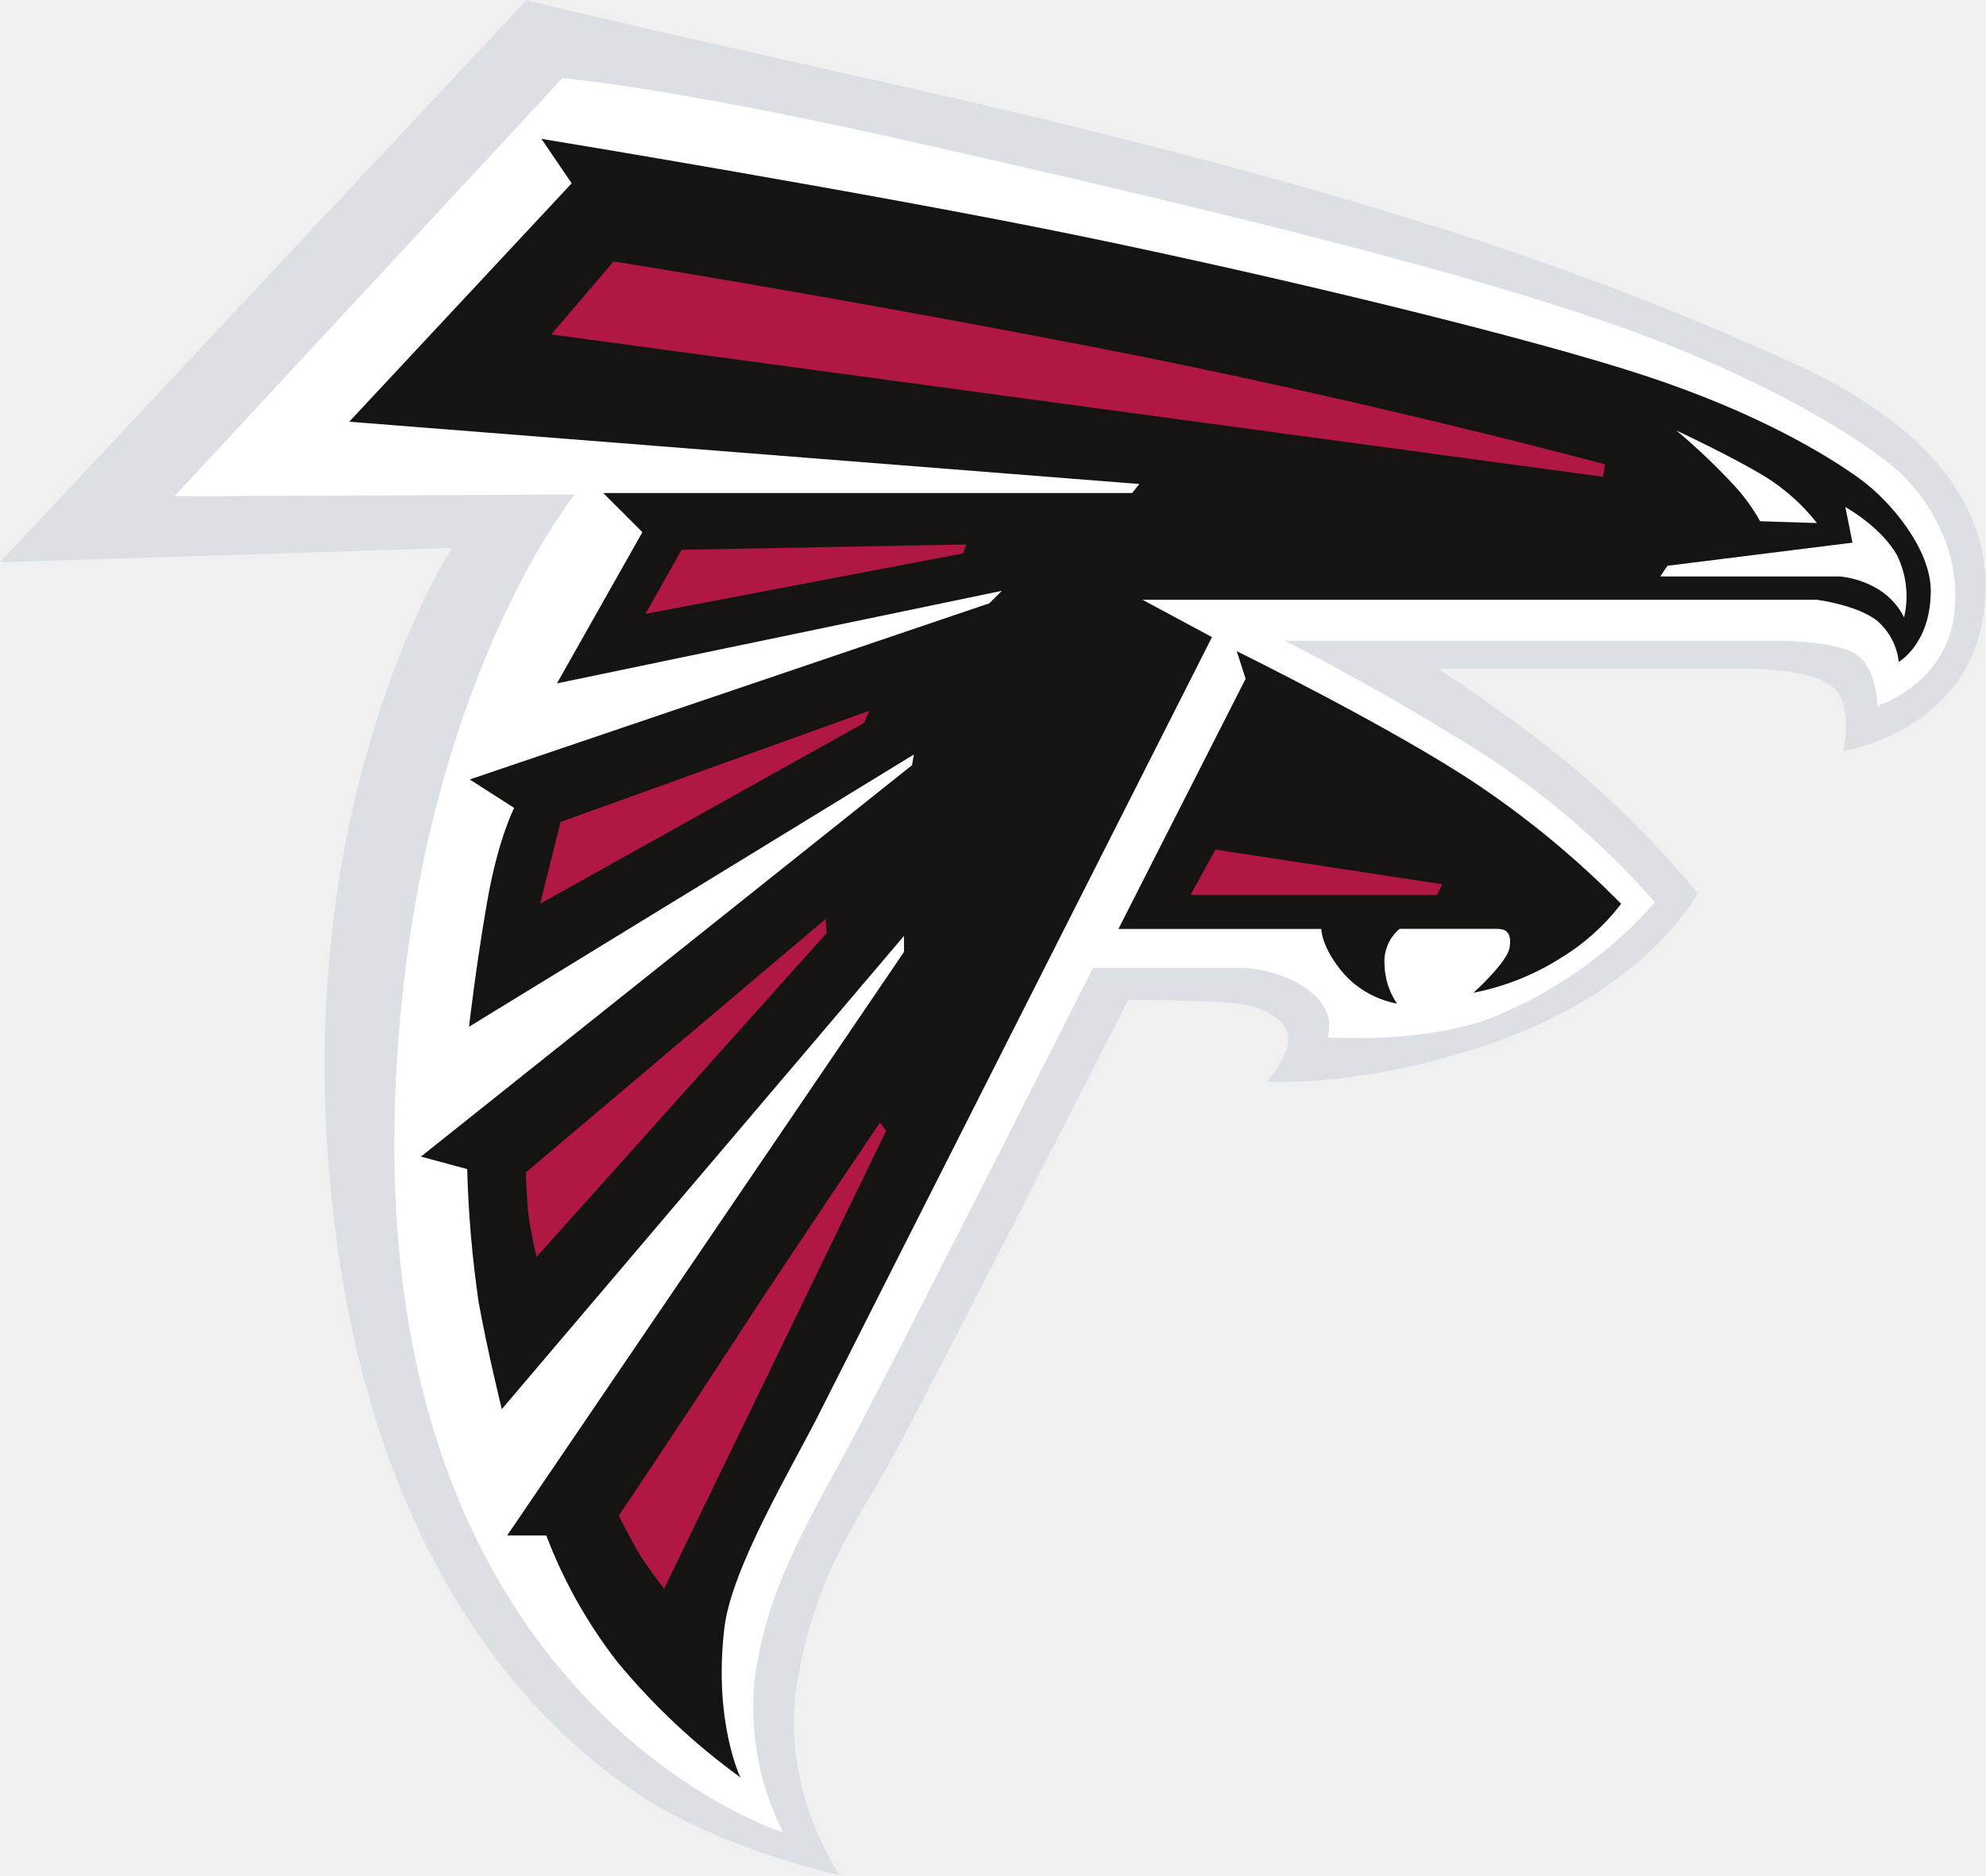
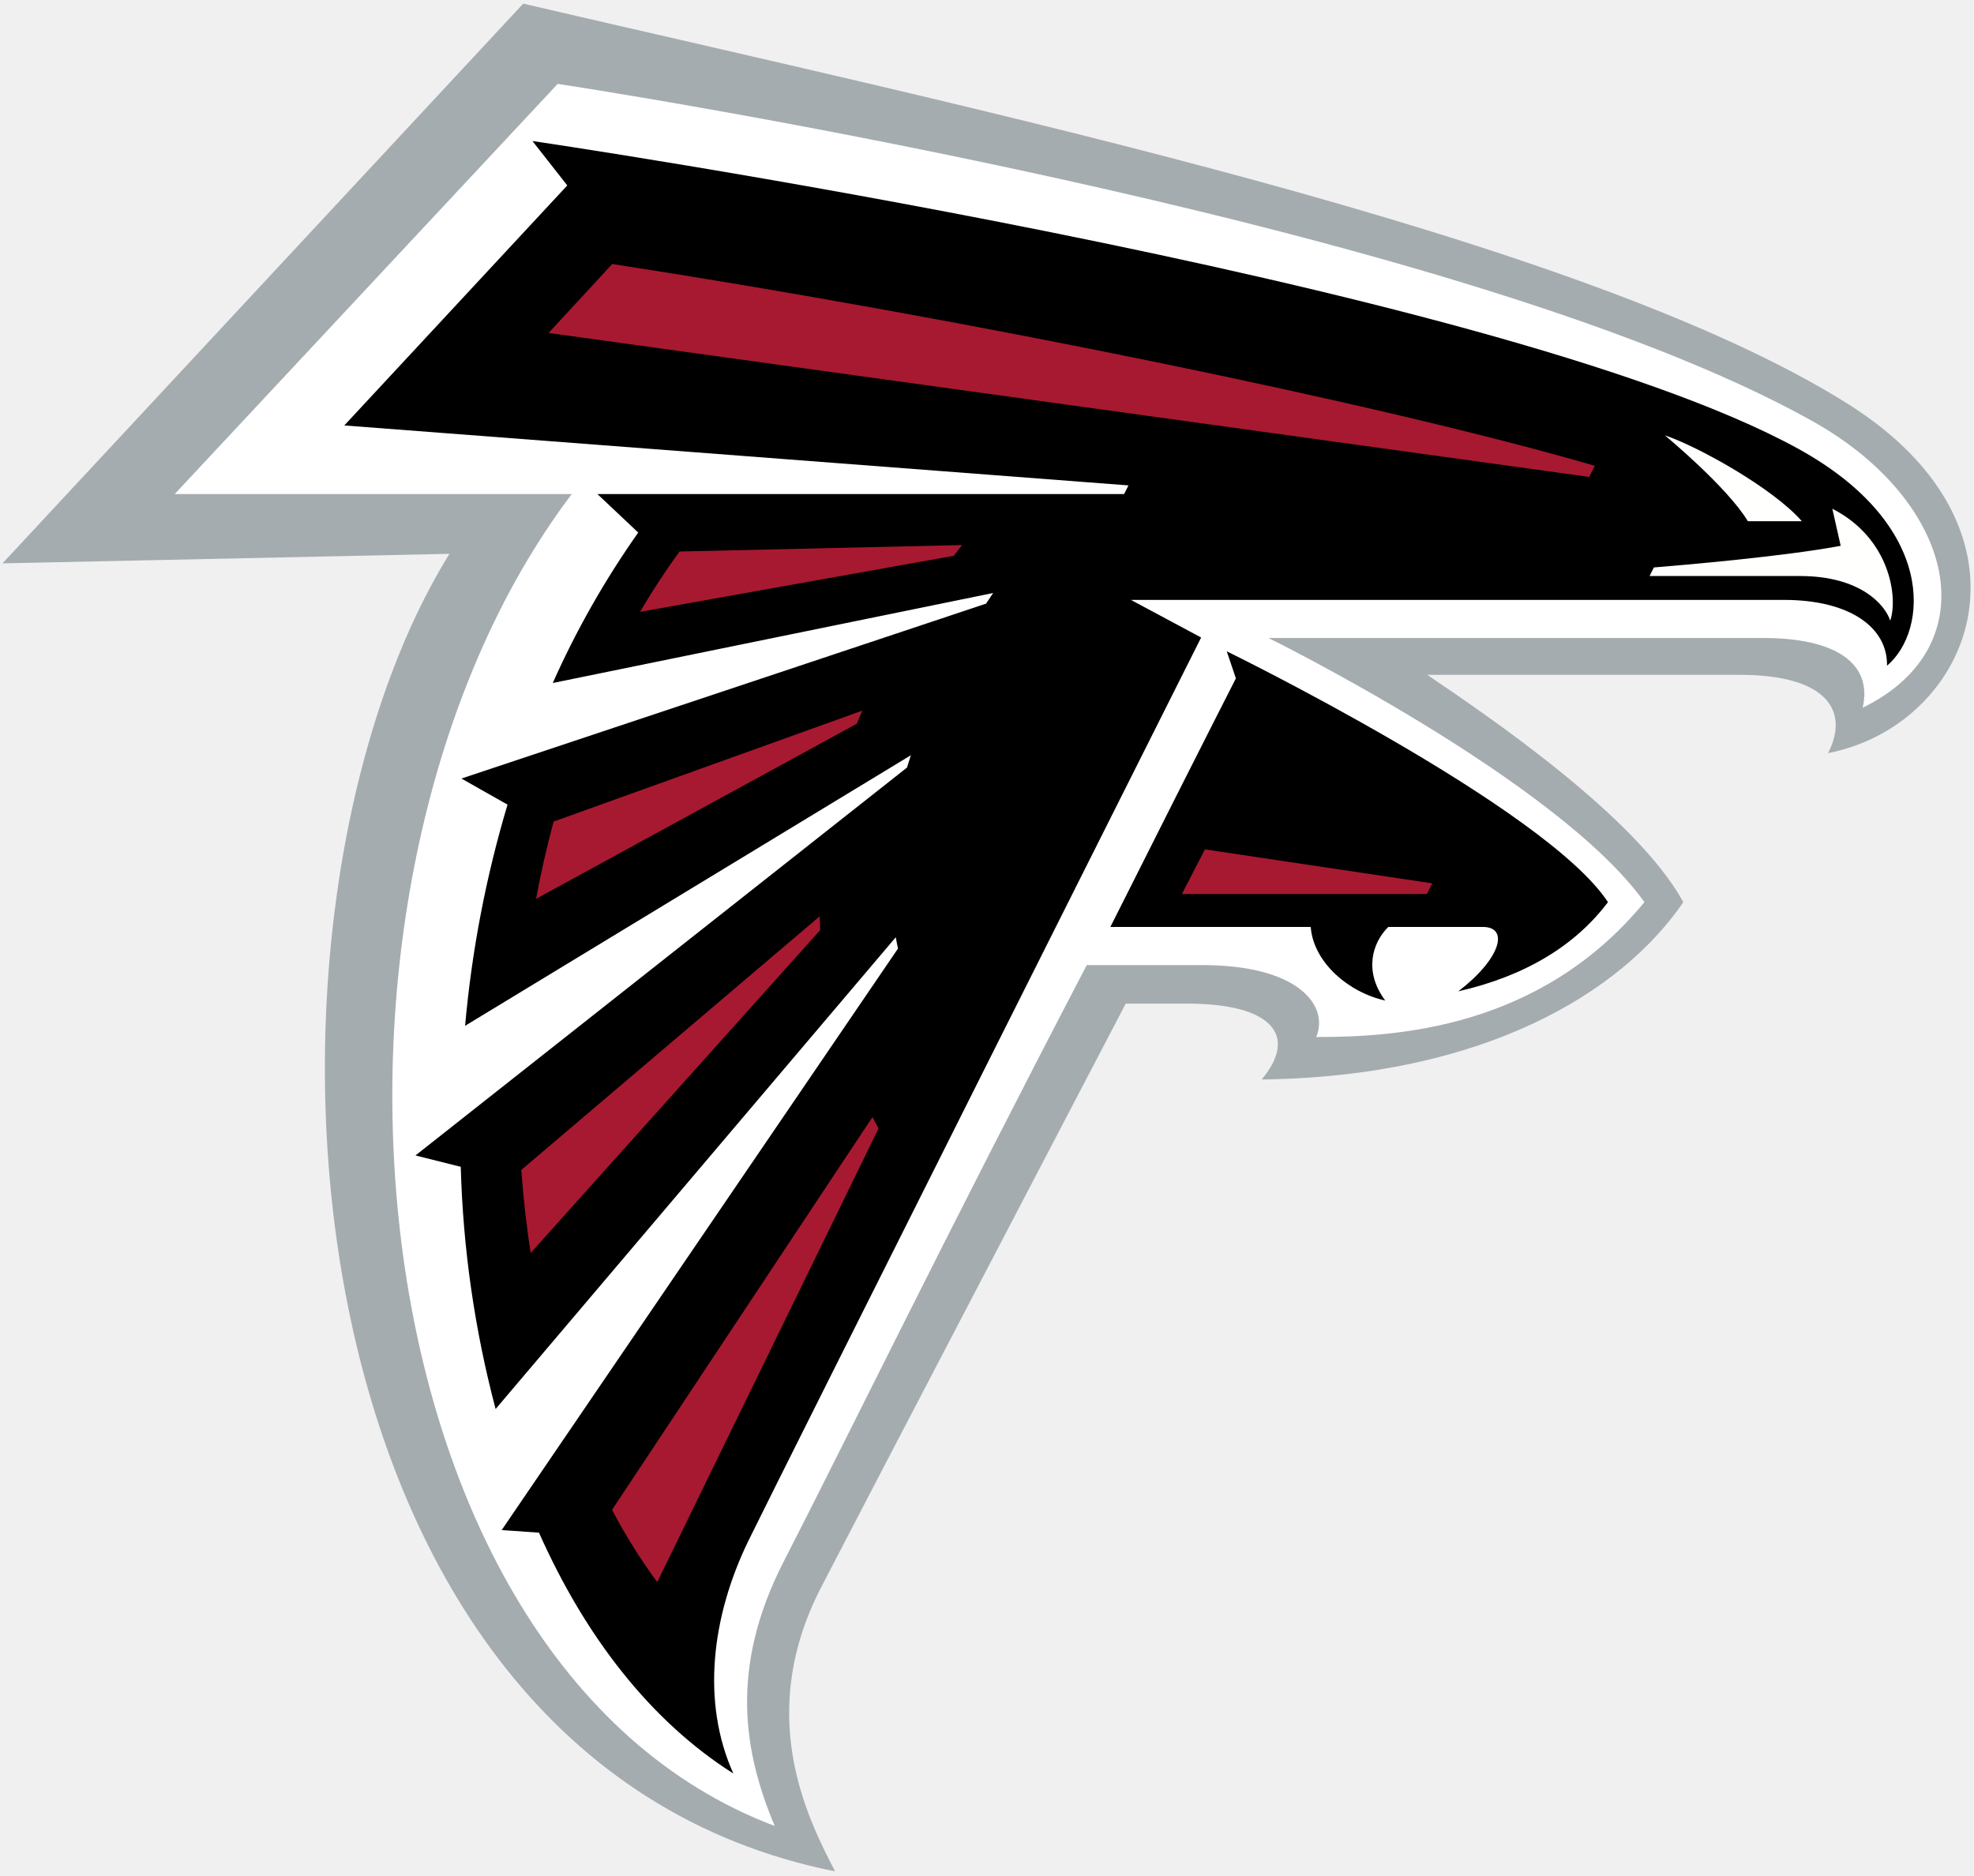
- <svg xmlns="http://www.w3.org/2000/svg" viewBox="0 0 219.69 207.48">
-   <defs>
-     <style>.a{fill:#dce0e5;}.b{fill:#fff;}.c{fill:#161413;}.d{fill:#b01742;}</style>
-   </defs>
-   <path class="a" d="M203.9 83.1s13-2 15.36-14.17-5.95-22-20.87-28.74c-21.65-9.84-47.64-19.29-102.36-31.5C66.48 2.1 58.23.03 58.23.03L0 62.21l50-1.58s-16.54 25.2-13.78 66.53 20.35 62 34.25 71.26c9.45 6.3 22.44 9.06 22.44 9.06s-6.69-9.45-4.73-21.26 6.72-18.12 10.24-24.41 26.38-51.18 26.38-51.18 8.27 0 11.81.39 5.91 2 5.91 3.94-2.36 4.72-2.36 4.72 11.81.79 27.17-5.12 20.47-15.75 20.47-15.75a110.43 110.43 0 0 0-14.57-14.57A167.13 167.13 0 0 0 159.06 74h34.64s6.69 0 9.05 2 1.15 7.1 1.15 7.1z" />
-   <path class="b" d="M207.68 78.1s7.48-2.36 8.47-10-3.35-13.19-5.71-15.55-12.8-9.84-31.1-16.34c-15.08-5.35-38-11.42-79.13-20.67-26.71-6-38-6.89-38-6.89L19.3 54.91l44.29-.2s-18.31 22.46-19.88 66.93c-2.36 66.93 42.91 81.1 42.91 81.1a30.77 30.77 0 0 1-3.15-16.93c1.18-9.05 5.12-16.14 9.45-24s27.98-54.71 27.98-54.71h16.5c3 0 7.09 1.57 8.66 3.74a4.12 4.12 0 0 1 .79 3.94s11.43.81 19.09-2.56a47.79 47.79 0 0 0 17.13-12.4 91.5 91.5 0 0 0-19.49-16.72c-11.61-7.28-21.46-12.2-21.46-12.2h54.92s6.69 0 8.66 1.77 1.98 5.43 1.98 5.43z" />
-   <path class="c" d="M210.04 73.23s3.54-2 3.54-7.87c0-4.53-4.33-9.84-7.87-12.4s-11.22-7.28-23.82-11.42-39.17-10.63-62-15.35-60-10.83-60-10.83l3.35 4.92-24.61 26.38 87.4 6.89-.79 1H66.73l4.33 4.33-9.45 16.73 49.21-10.24-1.38 1.38-57.48 19.49 4.92 3.15s-1.77 3.35-3 10.43-2 13.78-2 13.78l49.21-30.12-.2 1.18-54.33 43.31 5.12 1.38a124.62 124.62 0 0 0 1.27 14.75c1 5.51 2.56 11.81 2.56 11.81L100 103.55v1.77l-43.9 64.57h4.33a54 54 0 0 0 7.87 14 73.78 73.78 0 0 0 13.6 12.76s-3-6.18-1.77-16.53c.79-6.69 7.48-17.72 10.63-24s43.31-85.63 43.31-85.63l-7.68-4.13H201s4.53.59 6.69 2.36a7 7 0 0 1 2.35 4.51z" />
-   <path class="b" d="M210.63 68.31a10.28 10.28 0 0 0-.79-6.89c-1.77-3.15-5.71-5.32-5.71-5.32l.79 3.94-20.47 2.56-.79 1.18h19.88a10.15 10.15 0 0 1 4.33 1.48 7.61 7.61 0 0 1 2.76 3.05z" />
-   <path class="b" d="M200.99 57.87a22 22 0 0 0-5.71-5.12c-3.54-2.17-9.84-5.12-9.84-5.12a69.61 69.61 0 0 1 6.5 6.2 20.14 20.14 0 0 1 2.76 3.84z" />
-   <path class="d" d="M177.56 51.38s-26.25-7.1-56.69-13-53-9.45-53-9.45L60.98 37l116.34 15.75zm-70.66 8.86l-31.5.59-4 7.09 35.14-6.69zm-10.74 18.4l-34.15 12.3-2.26 9.05 35.83-20zm-4.82 23.03l-33.17 28.05s.1 3.64.39 5.41.79 3.94.79 3.94l32.09-35.83zm6 22.54s-9.55 14.08-16 24-12.89 19.49-12.89 19.49 1.48 3 2.46 4.53 2.56 3.54 2.56 3.54l24.56-50.67z" />
-   <path class="c" d="M136.81 72.05s17.42 8.56 26.77 14.86A102.89 102.89 0 0 1 179.33 100a24.21 24.21 0 0 1-6.69 6 28 28 0 0 1-9.65 3.84s3.74-3.35 4-5-.39-2.07-1.38-2.07h-10.79a4.74 4.74 0 0 0-1.67 3.94 8.14 8.14 0 0 0 1.38 4.33 10.55 10.55 0 0 1-5.91-3.34c-2.46-2.86-2.46-4.92-2.46-4.92h-22.44l14.07-27.68z" />
-   <path class="d" d="M134.45 94l25.1 3.84-.59 1.18h-27.27z" />
+ <svg xmlns="http://www.w3.org/2000/svg" fill="none" viewBox="49.5 60 401 381">
+   <path fill="#a5acaf" fill-rule="evenodd" d="M425 142.13c-53.85-34-177.2-60-269.21-81.39L50 174.45l90.8-1.94c-45.2 73.05-36 244.82 78.34 267.66-5.88-11.29-16.1-32.01-2.85-57.68 9.43-18.25 61.89-118.6 61.89-118.6h12.56c17 0 22.6 6.4 15.06 15.41 45.32-.58 73.16-17.72 85.65-36.03-9.51-17.4-39.76-37.88-52.02-46.18h63.42c18.19 0 22.29 7.62 18 15.91 29.69-5.83 44.86-45.17 4.15-70.87" clip-rule="evenodd" />
+   <path fill="#fff" fill-rule="evenodd" d="M417.76 145.6c-73.35-41.14-254.97-68.56-254.97-68.56l-77.8 83.33h80.66c-59.55 78.7-46.36 237.55 41.22 270.57-6.2-14.77-9.35-31.92 1.84-53.73 12.64-24.6 32.75-65.95 61.55-121.15h23.52c19.5 0 25.75 8.25 23.1 14.61 16.04 0 45.38-1.57 66.67-27.4-17.74-24.78-76.37-53.66-76.37-53.66h100.59c14.78 0 22.17 5.26 20.12 14.16 25.7-12.55 19.02-41.83-10.13-58.17" clip-rule="evenodd" />
+   <path fill="#000" fill-rule="evenodd" d="M157.66 88.65s195.36 28.63 257.05 62.47c28.38 15.58 26.5 37.03 18.12 44.12.15-7.66-7.38-13.37-20.96-13.37H279.24l14.26 7.64s-85.36 169.96-91.91 183.38c-7.57 15.5-9.64 32.9-3.12 47.4-16.9-10.71-30.15-27.94-39.48-48.93l-7.58-.52 80.51-118.14q-.25-1.14-.45-2.3l-81.29 95.84a215 215 0 0 1-7.08-49.2l-9.2-2.31 99.85-78.8q.37-1.26.78-2.5l-90.55 54.96a227 227 0 0 1 8.62-44.93l-9.37-5.3 106.58-35.53 1.44-2.16-89.46 18.28a180 180 0 0 1 17.36-30.56l-8.29-7.82h106.99l.89-1.76-159.3-12.18 45.3-48.76zm142.9 109.16-1.86-5.5s64.83 31.72 77.44 50.96c-6.64 8.83-16.8 15.02-30.4 18.12 8.7-6.67 10.34-13.08 5-13.08h-19.22c-3.28 3.23-5.02 9.06-.62 14.95-7.43-1.63-14.59-7.74-15.14-14.95h-40.7c5.44-10.87 21.12-41.94 25.5-50.5" clip-rule="evenodd" />
+   <path fill="#fffffe" fill-rule="evenodd" d="m421.72 163.35 1.7 7.53c-11.6 2.18-32.15 3.92-37.95 4.4l-.88 1.74h30.58c12.13 0 17.23 5.75 18.31 9.06 1.59-4.53.12-16.66-11.76-22.73m-34-14.9c6.78 2.27 22.03 10.78 27.81 17.44h-10.96c-4.32-7.1-16.85-17.43-16.85-17.43" clip-rule="evenodd" />
+   <path fill="#a71930" fill-rule="evenodd" d="m158.4 242.6 65.16-35.58q.53-1.32 1.1-2.65l-62.7 22.53a200 200 0 0 0-3.56 15.7m29.14-70.56a146 146 0 0 0-8.02 12.26l63.73-11.39q.83-1.1 1.69-2.18zm40.43 117.2q-.63-1.14-1.24-2.3l-52.9 79.78a115 115 0 0 0 9.18 14.69zm-70.67 25.31 58.82-65.6a98 98 0 0 1-.1-2.81l-60.62 51.53q.61 8.57 1.9 16.88m183.15-75.1-46.18-6.9-4.68 9.07h49.77zm31.89-82.56-211.4-29.25 12.93-14.01c71.2 11 156.37 28.4 199.6 41z" clip-rule="evenodd" />
</svg>
